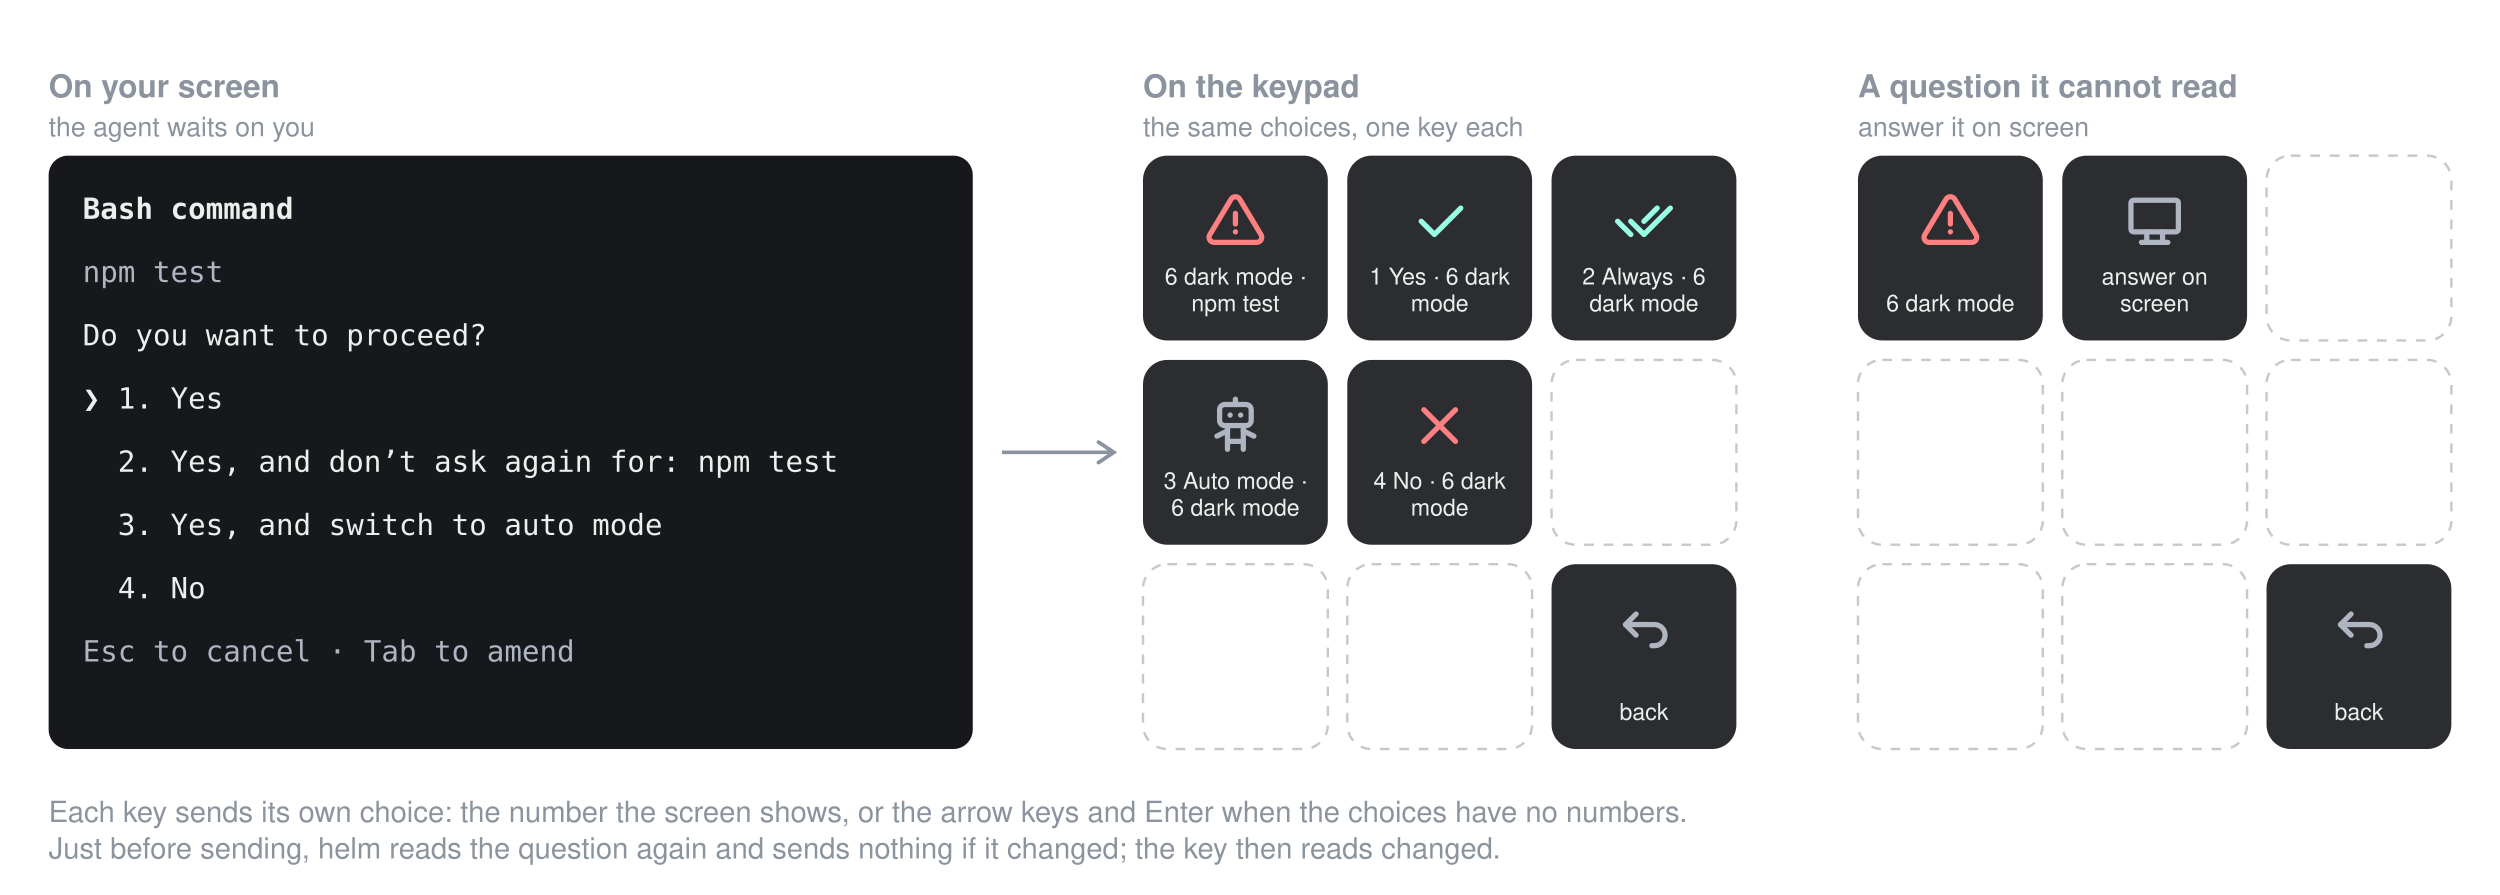
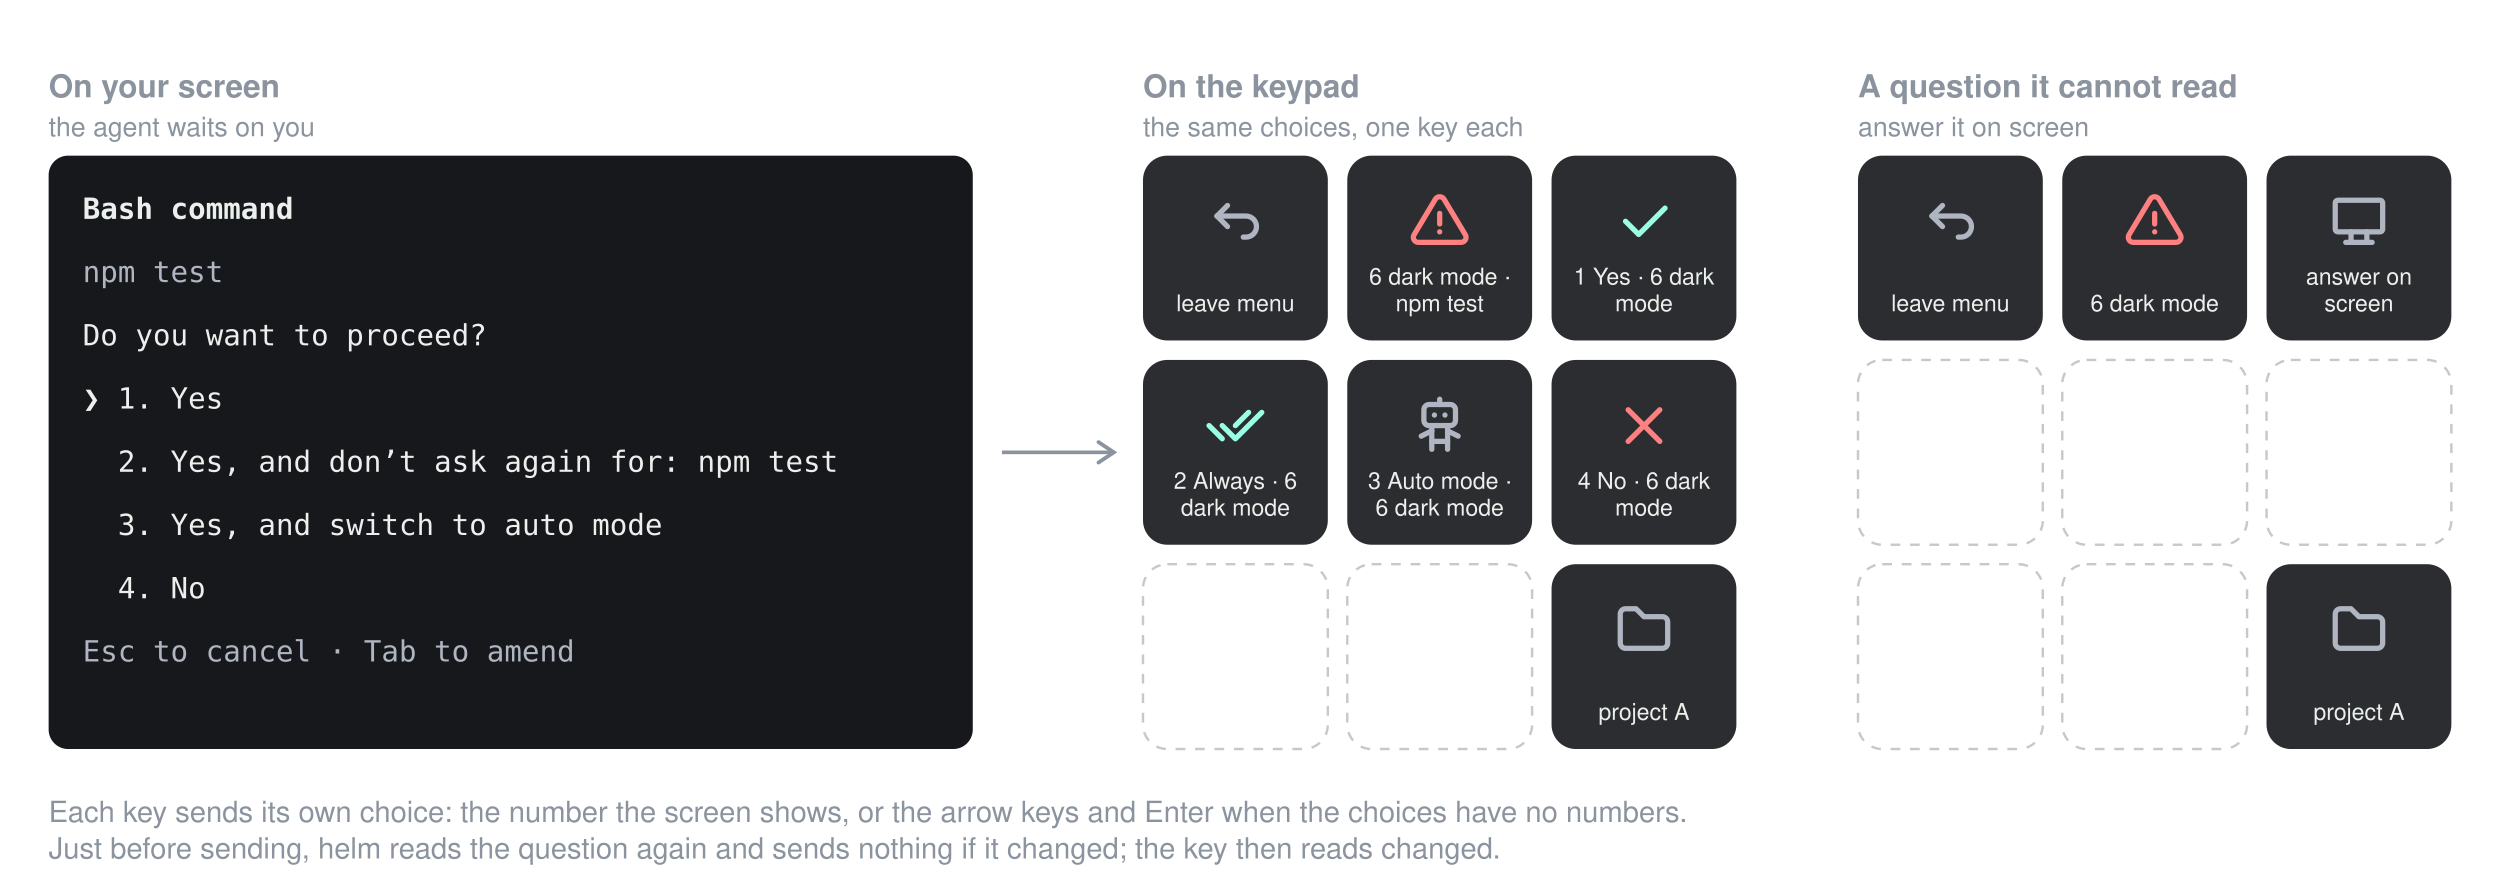
<svg xmlns="http://www.w3.org/2000/svg" viewBox="0 0 1028 368" width="1028" height="368" font-family="-apple-system, BlinkMacSystemFont, 'Segoe UI', Helvetica, Arial, sans-serif">
  <defs>
    <marker id="a" viewBox="0 0 10 10" refX="8" refY="5" markerWidth="7" markerHeight="7" orient="auto">
      <path d="M2 1L8 5L2 9" fill="none" stroke="#8b949e" stroke-width="1.5" stroke-linecap="round" />
    </marker>
  </defs>
  <rect x="20" y="64" width="380" height="244" rx="8" fill="#16181c" />
  <text x="34" y="90" font-size="12" font-weight="600" font-family="ui-monospace, SFMono-Regular, Menlo, monospace" fill="#ebf0ec" xml:space="preserve">Bash command</text>
  <text x="34" y="116" font-size="12" font-weight="400" font-family="ui-monospace, SFMono-Regular, Menlo, monospace" fill="#afb6c2" xml:space="preserve">npm test</text>
  <text x="34" y="142" font-size="12" font-weight="400" font-family="ui-monospace, SFMono-Regular, Menlo, monospace" fill="#ebf0ec" xml:space="preserve">Do you want to proceed?</text>
  <text x="34" y="168" font-size="12" font-weight="400" font-family="ui-monospace, SFMono-Regular, Menlo, monospace" fill="#ebf0ec" xml:space="preserve">❯ 1. Yes</text>
  <text x="34" y="194" font-size="12" font-weight="400" font-family="ui-monospace, SFMono-Regular, Menlo, monospace" fill="#ebf0ec" xml:space="preserve">  2. Yes, and don’t ask again for: npm test</text>
  <text x="34" y="220" font-size="12" font-weight="400" font-family="ui-monospace, SFMono-Regular, Menlo, monospace" fill="#ebf0ec" xml:space="preserve">  3. Yes, and switch to auto mode</text>
  <text x="34" y="246" font-size="12" font-weight="400" font-family="ui-monospace, SFMono-Regular, Menlo, monospace" fill="#ebf0ec" xml:space="preserve">  4. No</text>
  <text x="34" y="272" font-size="12" font-weight="400" font-family="ui-monospace, SFMono-Regular, Menlo, monospace" fill="#afb6c2" xml:space="preserve">Esc to cancel · Tab to amend</text>
  <text x="20" y="40" font-size="13" font-weight="600" fill="#8b949e" text-anchor="start">On your screen</text>
  <text x="20" y="56" font-size="11" font-weight="400" fill="#8b949e" text-anchor="start">the agent waits on you</text>
  <text x="470" y="40" font-size="13" font-weight="600" fill="#8b949e" text-anchor="start">On the keypad</text>
  <text x="470" y="56" font-size="11" font-weight="400" fill="#8b949e" text-anchor="start">the same choices, one key each</text>
  <rect x="470" y="64" width="76" height="76" rx="10" fill="#2b2d30" />
-   <g transform="translate(495.0 78.0) scale(1.083333)" fill="none" stroke="#ff8080" stroke-width="2" stroke-linecap="round" stroke-linejoin="round">
+   <g transform="translate(495.0 78.0) scale(1.083333)" fill="none" stroke="#afb6c2" stroke-width="2" stroke-linecap="round" stroke-linejoin="round">
+     <path d="M9 14l-4 -4l4 -4" />
+     <path d="M5 10h11a4 4 0 1 1 0 8h-1" />
+   </g>
+   <text x="508.0" y="128" text-anchor="middle" font-size="9.5" fill="#ebf0ec">leave menu</text>
+   <rect x="554" y="64" width="76" height="76" rx="10" fill="#2b2d30" />
+   <g transform="translate(579.0 78.0) scale(1.083333)" fill="none" stroke="#ff8080" stroke-width="2" stroke-linecap="round" stroke-linejoin="round">
    <path d="M12 9v4" />
    <path d="M10.363 3.591l-8.106 13.534a1.914 1.914 0 0 0 1.636 2.871h16.214a1.914 1.914 0 0 0 1.636 -2.87l-8.106 -13.536a1.914 1.914 0 0 0 -3.274 0z" />
    <path d="M12 16h.01" />
  </g>
-   <text x="508.0" y="117" text-anchor="middle" font-size="9.5" fill="#ebf0ec">6 dark mode ·</text>
-   <text x="508.0" y="128" text-anchor="middle" font-size="9.5" fill="#ebf0ec">npm test</text>
-   <rect x="554" y="64" width="76" height="76" rx="10" fill="#2b2d30" />
-   <g transform="translate(579.0 78.0) scale(1.083333)" fill="none" stroke="#99ffe4" stroke-width="2" stroke-linecap="round" stroke-linejoin="round">
+   <text x="592.0" y="117" text-anchor="middle" font-size="9.5" fill="#ebf0ec">6 dark mode ·</text>
+   <text x="592.0" y="128" text-anchor="middle" font-size="9.5" fill="#ebf0ec">npm test</text>
+   <rect x="638" y="64" width="76" height="76" rx="10" fill="#2b2d30" />
+   <g transform="translate(663.0 78.0) scale(1.083333)" fill="none" stroke="#99ffe4" stroke-width="2" stroke-linecap="round" stroke-linejoin="round">
    <path d="M5 12l5 5l10 -10" />
  </g>
-   <text x="592.0" y="117" text-anchor="middle" font-size="9.5" fill="#ebf0ec">1 Yes · 6 dark</text>
-   <text x="592.0" y="128" text-anchor="middle" font-size="9.5" fill="#ebf0ec">mode</text>
-   <rect x="638" y="64" width="76" height="76" rx="10" fill="#2b2d30" />
-   <g transform="translate(663.0 78.0) scale(1.083333)" fill="none" stroke="#99ffe4" stroke-width="2" stroke-linecap="round" stroke-linejoin="round">
+   <text x="676.0" y="117" text-anchor="middle" font-size="9.5" fill="#ebf0ec">1 Yes · 6 dark</text>
+   <text x="676.0" y="128" text-anchor="middle" font-size="9.5" fill="#ebf0ec">mode</text>
+   <rect x="470" y="148" width="76" height="76" rx="10" fill="#2b2d30" />
+   <g transform="translate(495.0 162.0) scale(1.083333)" fill="none" stroke="#99ffe4" stroke-width="2" stroke-linecap="round" stroke-linejoin="round">
    <path d="M7 12l5 5l10 -10" />
    <path d="M2 12l5 5m5 -5l5 -5" />
  </g>
-   <text x="676.0" y="117" text-anchor="middle" font-size="9.5" fill="#ebf0ec">2 Always · 6</text>
-   <text x="676.0" y="128" text-anchor="middle" font-size="9.5" fill="#ebf0ec">dark mode</text>
-   <rect x="470" y="148" width="76" height="76" rx="10" fill="#2b2d30" />
-   <g transform="translate(495.0 162.0) scale(1.083333)" fill="none" stroke="#afb6c2" stroke-width="2" stroke-linecap="round" stroke-linejoin="round">
+   <text x="508.0" y="201" text-anchor="middle" font-size="9.5" fill="#ebf0ec">2 Always · 6</text>
+   <text x="508.0" y="212" text-anchor="middle" font-size="9.5" fill="#ebf0ec">dark mode</text>
+   <rect x="554" y="148" width="76" height="76" rx="10" fill="#2b2d30" />
+   <g transform="translate(579.0 162.0) scale(1.083333)" fill="none" stroke="#afb6c2" stroke-width="2" stroke-linecap="round" stroke-linejoin="round">
    <path d="M6 4m0 2a2 2 0 0 1 2 -2h8a2 2 0 0 1 2 2v4a2 2 0 0 1 -2 2h-8a2 2 0 0 1 -2 -2z" />
    <path d="M12 2v2" />
    <path d="M9 12v9" />
    <path d="M15 12v9" />
    <path d="M5 16l4 -2" />
    <path d="M15 14l4 2" />
    <path d="M9 18h6" />
    <path d="M10 8v.01" />
    <path d="M14 8v.01" />
  </g>
-   <text x="508.0" y="201" text-anchor="middle" font-size="9.5" fill="#ebf0ec">3 Auto mode ·</text>
-   <text x="508.0" y="212" text-anchor="middle" font-size="9.5" fill="#ebf0ec">6 dark mode</text>
-   <rect x="554" y="148" width="76" height="76" rx="10" fill="#2b2d30" />
-   <g transform="translate(579.0 162.0) scale(1.083333)" fill="none" stroke="#ff8080" stroke-width="2" stroke-linecap="round" stroke-linejoin="round">
+   <text x="592.0" y="201" text-anchor="middle" font-size="9.5" fill="#ebf0ec">3 Auto mode ·</text>
+   <text x="592.0" y="212" text-anchor="middle" font-size="9.5" fill="#ebf0ec">6 dark mode</text>
+   <rect x="638" y="148" width="76" height="76" rx="10" fill="#2b2d30" />
+   <g transform="translate(663.0 162.0) scale(1.083333)" fill="none" stroke="#ff8080" stroke-width="2" stroke-linecap="round" stroke-linejoin="round">
    <path d="M18 6l-12 12" />
    <path d="M6 6l12 12" />
  </g>
-   <text x="592.0" y="201" text-anchor="middle" font-size="9.5" fill="#ebf0ec">4 No · 6 dark</text>
-   <text x="592.0" y="212" text-anchor="middle" font-size="9.5" fill="#ebf0ec">mode</text>
-   <rect x="638" y="148" width="76" height="76" rx="10" fill="none" stroke="#8b949e" stroke-width="1" stroke-dasharray="4 4" opacity="0.5" />
+   <text x="676.0" y="201" text-anchor="middle" font-size="9.5" fill="#ebf0ec">4 No · 6 dark</text>
+   <text x="676.0" y="212" text-anchor="middle" font-size="9.5" fill="#ebf0ec">mode</text>
  <rect x="470" y="232" width="76" height="76" rx="10" fill="none" stroke="#8b949e" stroke-width="1" stroke-dasharray="4 4" opacity="0.5" />
  <rect x="554" y="232" width="76" height="76" rx="10" fill="none" stroke="#8b949e" stroke-width="1" stroke-dasharray="4 4" opacity="0.5" />
  <rect x="638" y="232" width="76" height="76" rx="10" fill="#2b2d30" />
  <g transform="translate(663.0 246.0) scale(1.083333)" fill="none" stroke="#afb6c2" stroke-width="2" stroke-linecap="round" stroke-linejoin="round">
-     <path d="M9 14l-4 -4l4 -4" />
-     <path d="M5 10h11a4 4 0 1 1 0 8h-1" />
+     <path d="M5 4h4l3 3h7a2 2 0 0 1 2 2v8a2 2 0 0 1 -2 2h-14a2 2 0 0 1 -2 -2v-11a2 2 0 0 1 2 -2" />
  </g>
-   <text x="676.0" y="296" text-anchor="middle" font-size="9.5" fill="#ebf0ec">back</text>
+   <text x="676.0" y="296" text-anchor="middle" font-size="9.5" fill="#ebf0ec">project A</text>
  <line x1="412" y1="186.0" x2="458" y2="186.0" stroke="#8b949e" stroke-width="1.5" marker-end="url(#a)" />
  <text x="764" y="40" font-size="13" font-weight="600" fill="#8b949e" text-anchor="start">A question it cannot read</text>
  <text x="764" y="56" font-size="11" font-weight="400" fill="#8b949e" text-anchor="start">answer it on screen</text>
  <rect x="764" y="64" width="76" height="76" rx="10" fill="#2b2d30" />
-   <g transform="translate(789.0 78.0) scale(1.083333)" fill="none" stroke="#ff8080" stroke-width="2" stroke-linecap="round" stroke-linejoin="round">
+   <g transform="translate(789.0 78.0) scale(1.083333)" fill="none" stroke="#afb6c2" stroke-width="2" stroke-linecap="round" stroke-linejoin="round">
+     <path d="M9 14l-4 -4l4 -4" />
+     <path d="M5 10h11a4 4 0 1 1 0 8h-1" />
+   </g>
+   <text x="802.0" y="128" text-anchor="middle" font-size="9.5" fill="#ebf0ec">leave menu</text>
+   <rect x="848" y="64" width="76" height="76" rx="10" fill="#2b2d30" />
+   <g transform="translate(873.0 78.0) scale(1.083333)" fill="none" stroke="#ff8080" stroke-width="2" stroke-linecap="round" stroke-linejoin="round">
    <path d="M12 9v4" />
    <path d="M10.363 3.591l-8.106 13.534a1.914 1.914 0 0 0 1.636 2.871h16.214a1.914 1.914 0 0 0 1.636 -2.87l-8.106 -13.536a1.914 1.914 0 0 0 -3.274 0z" />
    <path d="M12 16h.01" />
  </g>
-   <text x="802.0" y="128" text-anchor="middle" font-size="9.5" fill="#ebf0ec">6 dark mode</text>
-   <rect x="848" y="64" width="76" height="76" rx="10" fill="#2b2d30" />
-   <g transform="translate(873.0 78.0) scale(1.083333)" fill="none" stroke="#afb6c2" stroke-width="2" stroke-linecap="round" stroke-linejoin="round">
+   <text x="886.0" y="128" text-anchor="middle" font-size="9.5" fill="#ebf0ec">6 dark mode</text>
+   <rect x="932" y="64" width="76" height="76" rx="10" fill="#2b2d30" />
+   <g transform="translate(957.0 78.0) scale(1.083333)" fill="none" stroke="#afb6c2" stroke-width="2" stroke-linecap="round" stroke-linejoin="round">
    <path d="M3 5a1 1 0 0 1 1 -1h16a1 1 0 0 1 1 1v10a1 1 0 0 1 -1 1h-16a1 1 0 0 1 -1 -1v-10z" />
    <path d="M7 20h10" />
    <path d="M9 16v4" />
    <path d="M15 16v4" />
  </g>
-   <text x="886.0" y="117" text-anchor="middle" font-size="9.5" fill="#ebf0ec">answer on</text>
-   <text x="886.0" y="128" text-anchor="middle" font-size="9.5" fill="#ebf0ec">screen</text>
-   <rect x="932" y="64" width="76" height="76" rx="10" fill="none" stroke="#8b949e" stroke-width="1" stroke-dasharray="4 4" opacity="0.5" />
+   <text x="970.0" y="117" text-anchor="middle" font-size="9.5" fill="#ebf0ec">answer on</text>
+   <text x="970.0" y="128" text-anchor="middle" font-size="9.5" fill="#ebf0ec">screen</text>
  <rect x="764" y="148" width="76" height="76" rx="10" fill="none" stroke="#8b949e" stroke-width="1" stroke-dasharray="4 4" opacity="0.5" />
  <rect x="848" y="148" width="76" height="76" rx="10" fill="none" stroke="#8b949e" stroke-width="1" stroke-dasharray="4 4" opacity="0.5" />
  <rect x="932" y="148" width="76" height="76" rx="10" fill="none" stroke="#8b949e" stroke-width="1" stroke-dasharray="4 4" opacity="0.5" />
  <rect x="764" y="232" width="76" height="76" rx="10" fill="none" stroke="#8b949e" stroke-width="1" stroke-dasharray="4 4" opacity="0.5" />
  <rect x="848" y="232" width="76" height="76" rx="10" fill="none" stroke="#8b949e" stroke-width="1" stroke-dasharray="4 4" opacity="0.5" />
  <rect x="932" y="232" width="76" height="76" rx="10" fill="#2b2d30" />
  <g transform="translate(957.0 246.0) scale(1.083333)" fill="none" stroke="#afb6c2" stroke-width="2" stroke-linecap="round" stroke-linejoin="round">
-     <path d="M9 14l-4 -4l4 -4" />
-     <path d="M5 10h11a4 4 0 1 1 0 8h-1" />
+     <path d="M5 4h4l3 3h7a2 2 0 0 1 2 2v8a2 2 0 0 1 -2 2h-14a2 2 0 0 1 -2 -2v-11a2 2 0 0 1 2 -2" />
  </g>
-   <text x="970.0" y="296" text-anchor="middle" font-size="9.5" fill="#ebf0ec">back</text>
+   <text x="970.0" y="296" text-anchor="middle" font-size="9.5" fill="#ebf0ec">project A</text>
  <text x="20" y="338" font-size="12" font-weight="400" fill="#8b949e" text-anchor="start">Each key sends its own choice: the number the screen shows, or the arrow keys and Enter when the choices have no numbers.</text>
  <text x="20" y="353" font-size="12" font-weight="400" fill="#8b949e" text-anchor="start">Just before sending, helm reads the question again and sends nothing if it changed; the key then reads changed.</text>
</svg>
